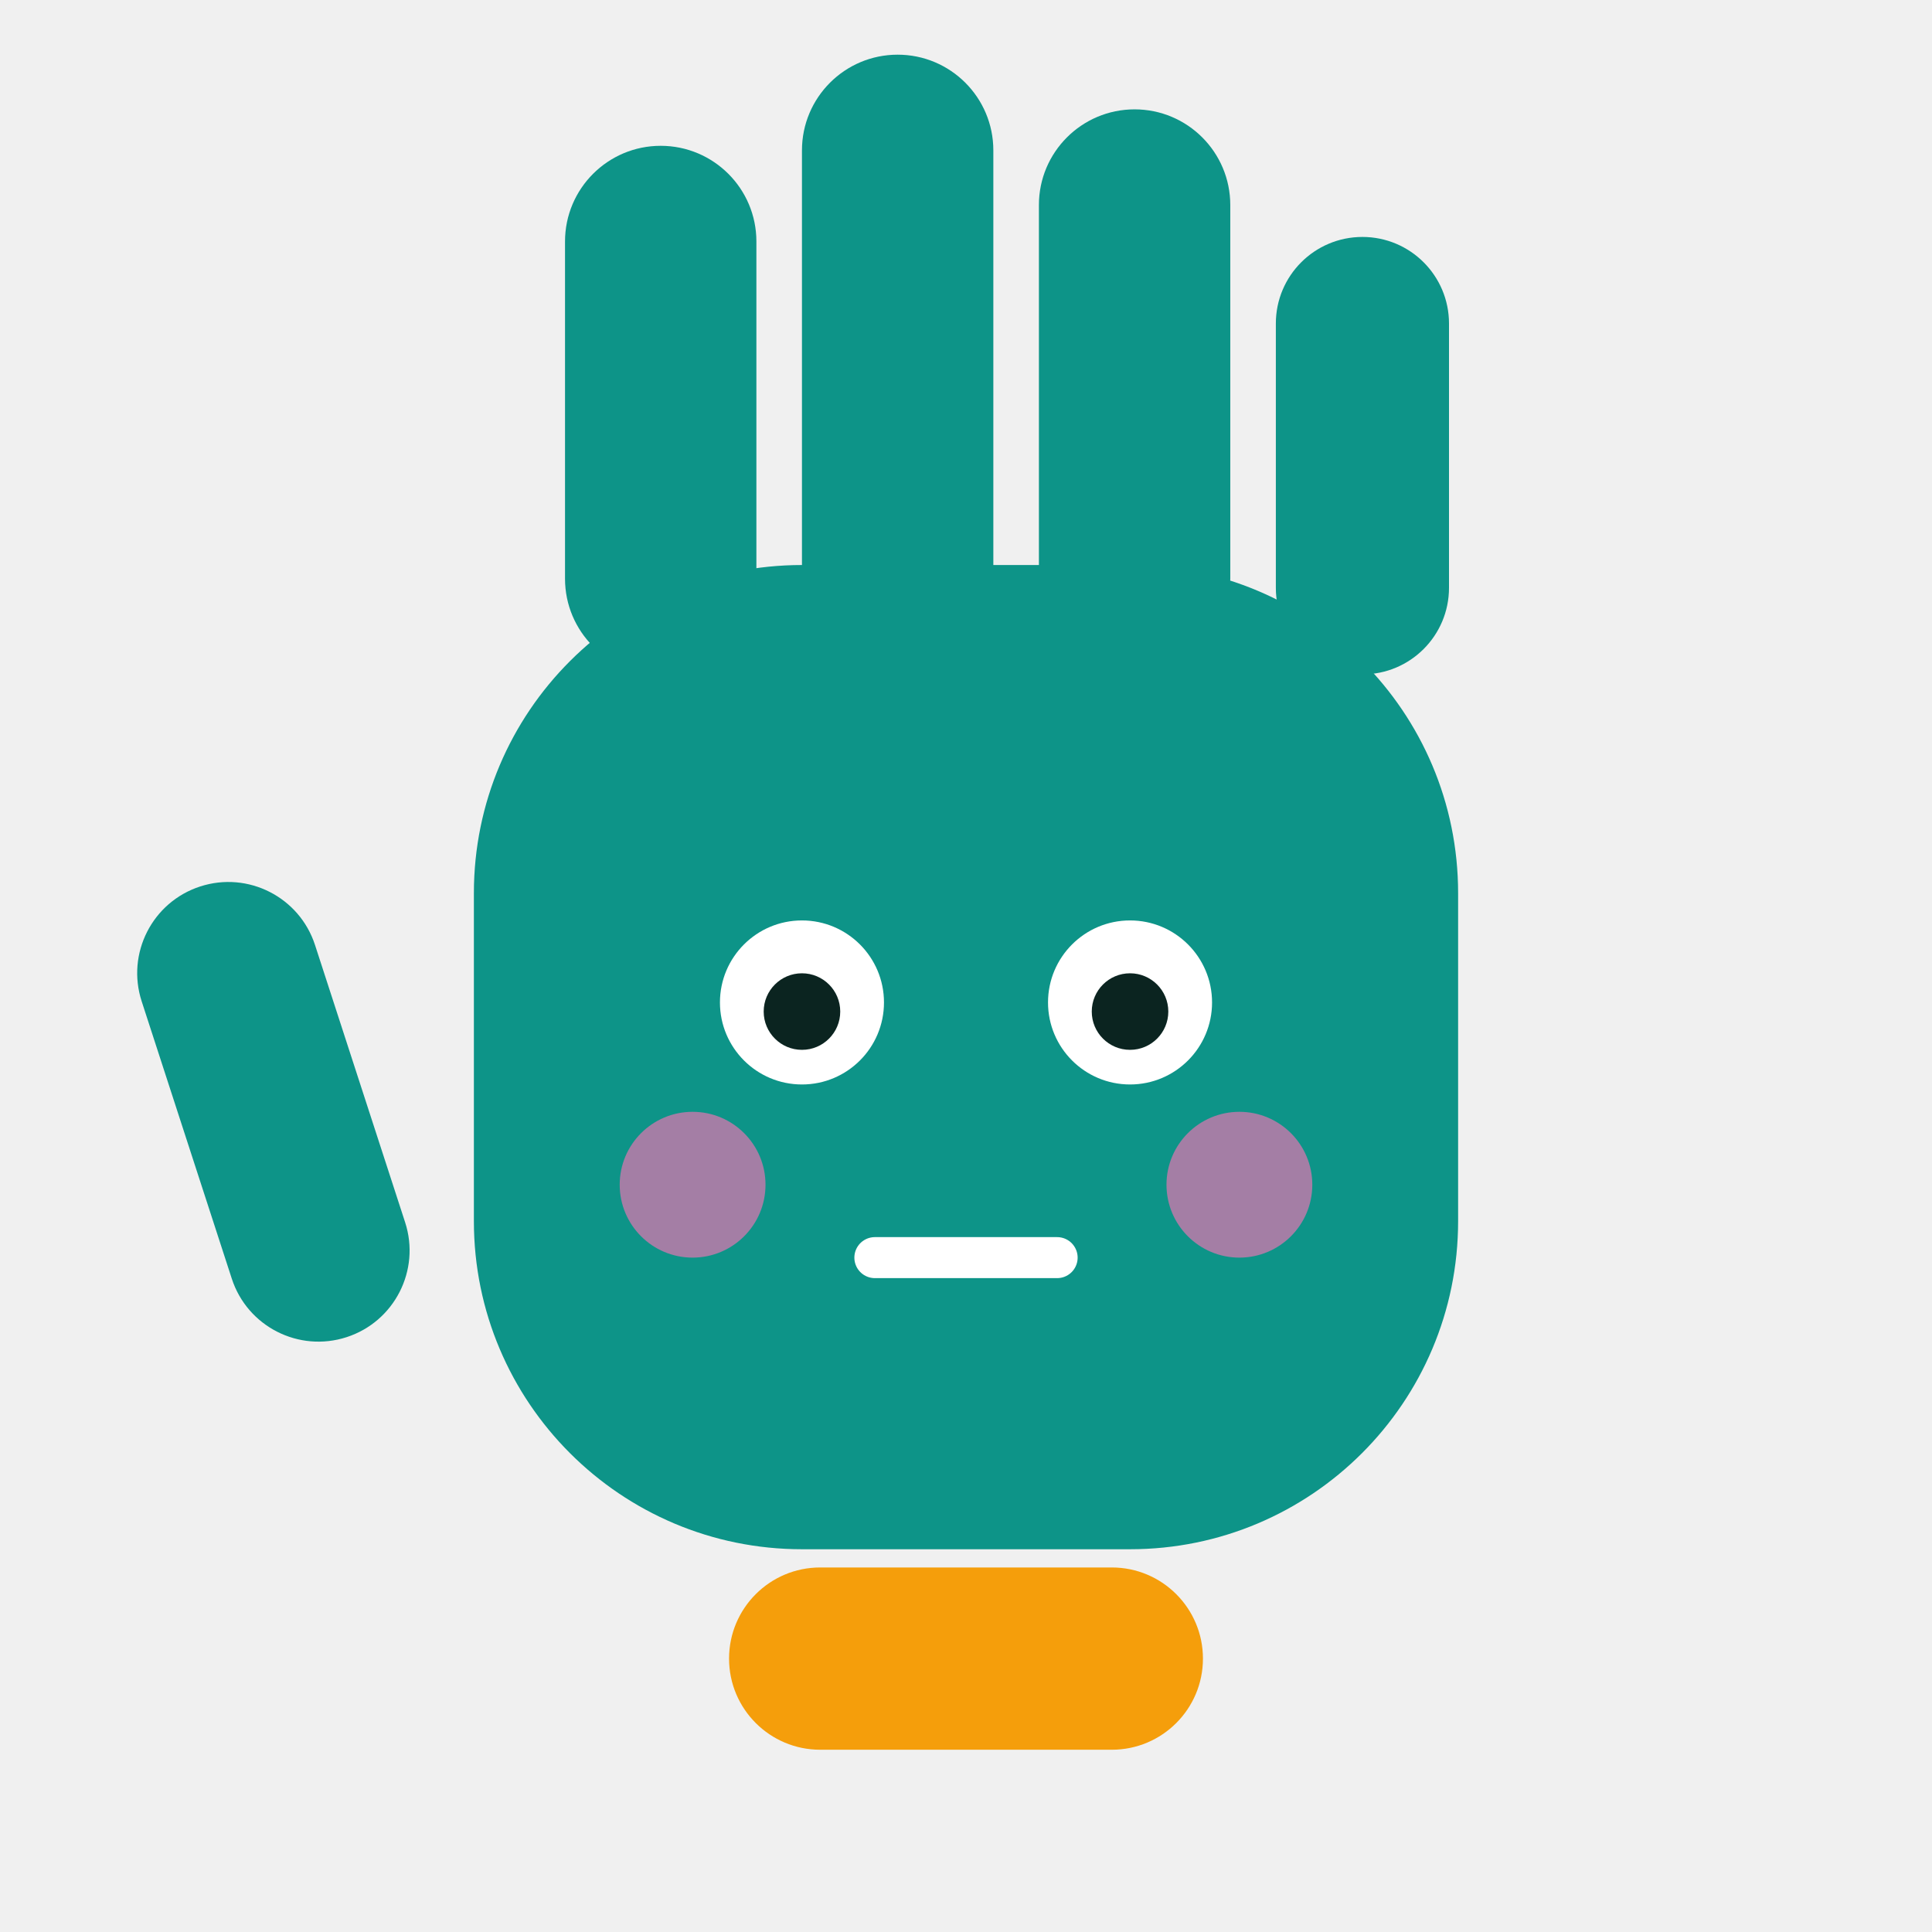
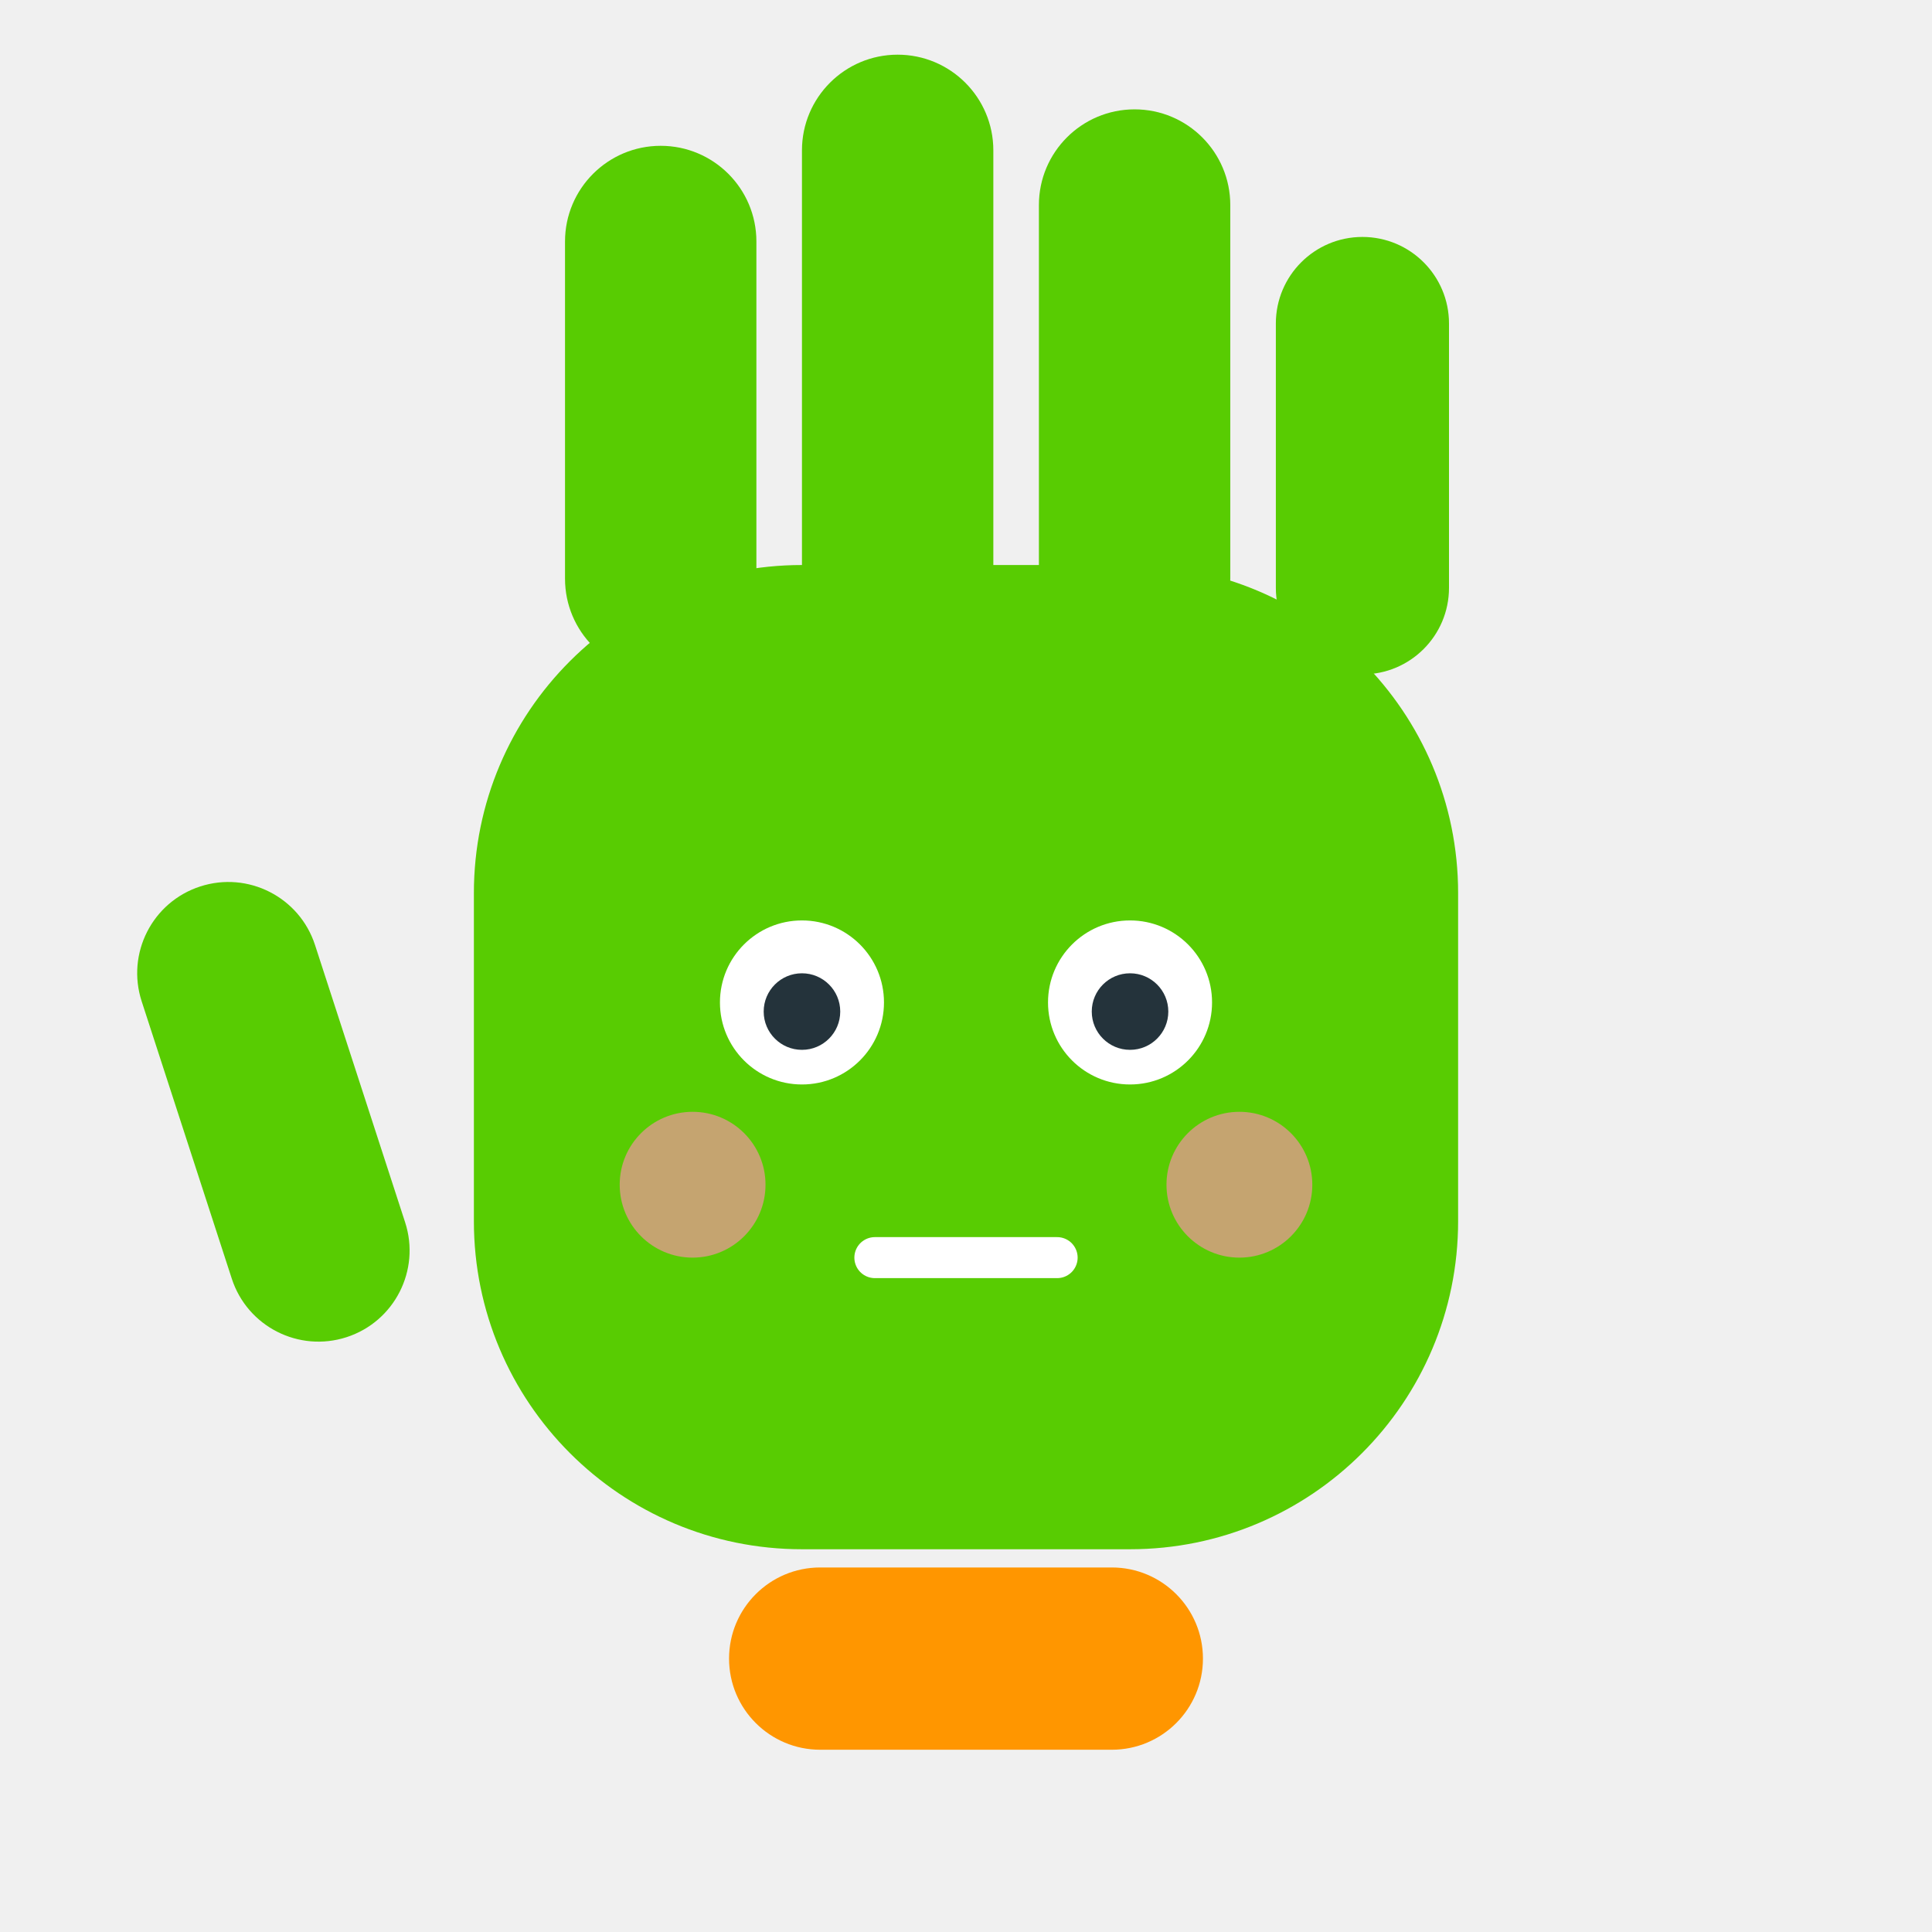
<svg xmlns="http://www.w3.org/2000/svg" viewBox="0 0 212 212" role="img" aria-label="Siggy the Signa mascot, neutral">
-   <rect x="62" y="16" width="21" height="58" rx="10.5" fill="#0D9488" />
-   <rect x="88" y="6" width="21" height="68" rx="10.5" fill="#0D9488" />
-   <rect x="114" y="12" width="21" height="62" rx="10.5" fill="#0D9488" />
-   <rect x="140" y="26" width="19" height="48" rx="9.5" fill="#0D9488" />
-   <rect x="20" y="96" width="20" height="52" rx="10" fill="#0D9488" transform="rotate(-18 30 122)" />
-   <rect x="52" y="62" width="108" height="108" rx="36" fill="#0D9488" />
+   <rect x="62" y="16" width="21" height="58" rx="10.5" fill="#58CC02" />
+   <rect x="88" y="6" width="21" height="68" rx="10.5" fill="#58CC02" />
+   <rect x="114" y="12" width="21" height="62" rx="10.5" fill="#58CC02" />
+   <rect x="140" y="26" width="19" height="48" rx="9.5" fill="#58CC02" />
+   <rect x="20" y="96" width="20" height="52" rx="10" fill="#58CC02" transform="rotate(-18 30 122)" />
+   <rect x="52" y="62" width="108" height="108" rx="36" fill="#58CC02" />
  <g transform="translate(0 2)">
-     <circle cx="76" cy="128" r="8" fill="#F472B6" fill-opacity="0.65" />
-     <circle cx="136" cy="128" r="8" fill="#F472B6" fill-opacity="0.65" />
+     <circle cx="76" cy="128" r="8" fill="#FF8FAB" fill-opacity="0.65" />
+     <circle cx="136" cy="128" r="8" fill="#FF8FAB" fill-opacity="0.65" />
    <circle cx="88" cy="108" r="9" fill="#fff" />
    <circle cx="124" cy="108" r="9" fill="#fff" />
-     <circle cx="88" cy="109" r="4.2" fill="#0B2420" />
-     <circle cx="124" cy="109" r="4.2" fill="#0B2420" />
+     <circle cx="88" cy="109" r="4.2" fill="#24333B" />
+     <circle cx="124" cy="109" r="4.2" fill="#24333B" />
    <path d="M 96 136 L 116 136" stroke="#fff" stroke-width="4.5" stroke-linecap="round" />
  </g>
-   <rect x="80" y="172" width="52" height="20" rx="10" fill="#F59E0B" />
+   <rect x="80" y="172" width="52" height="20" rx="10" fill="#FF9600" />
</svg>
